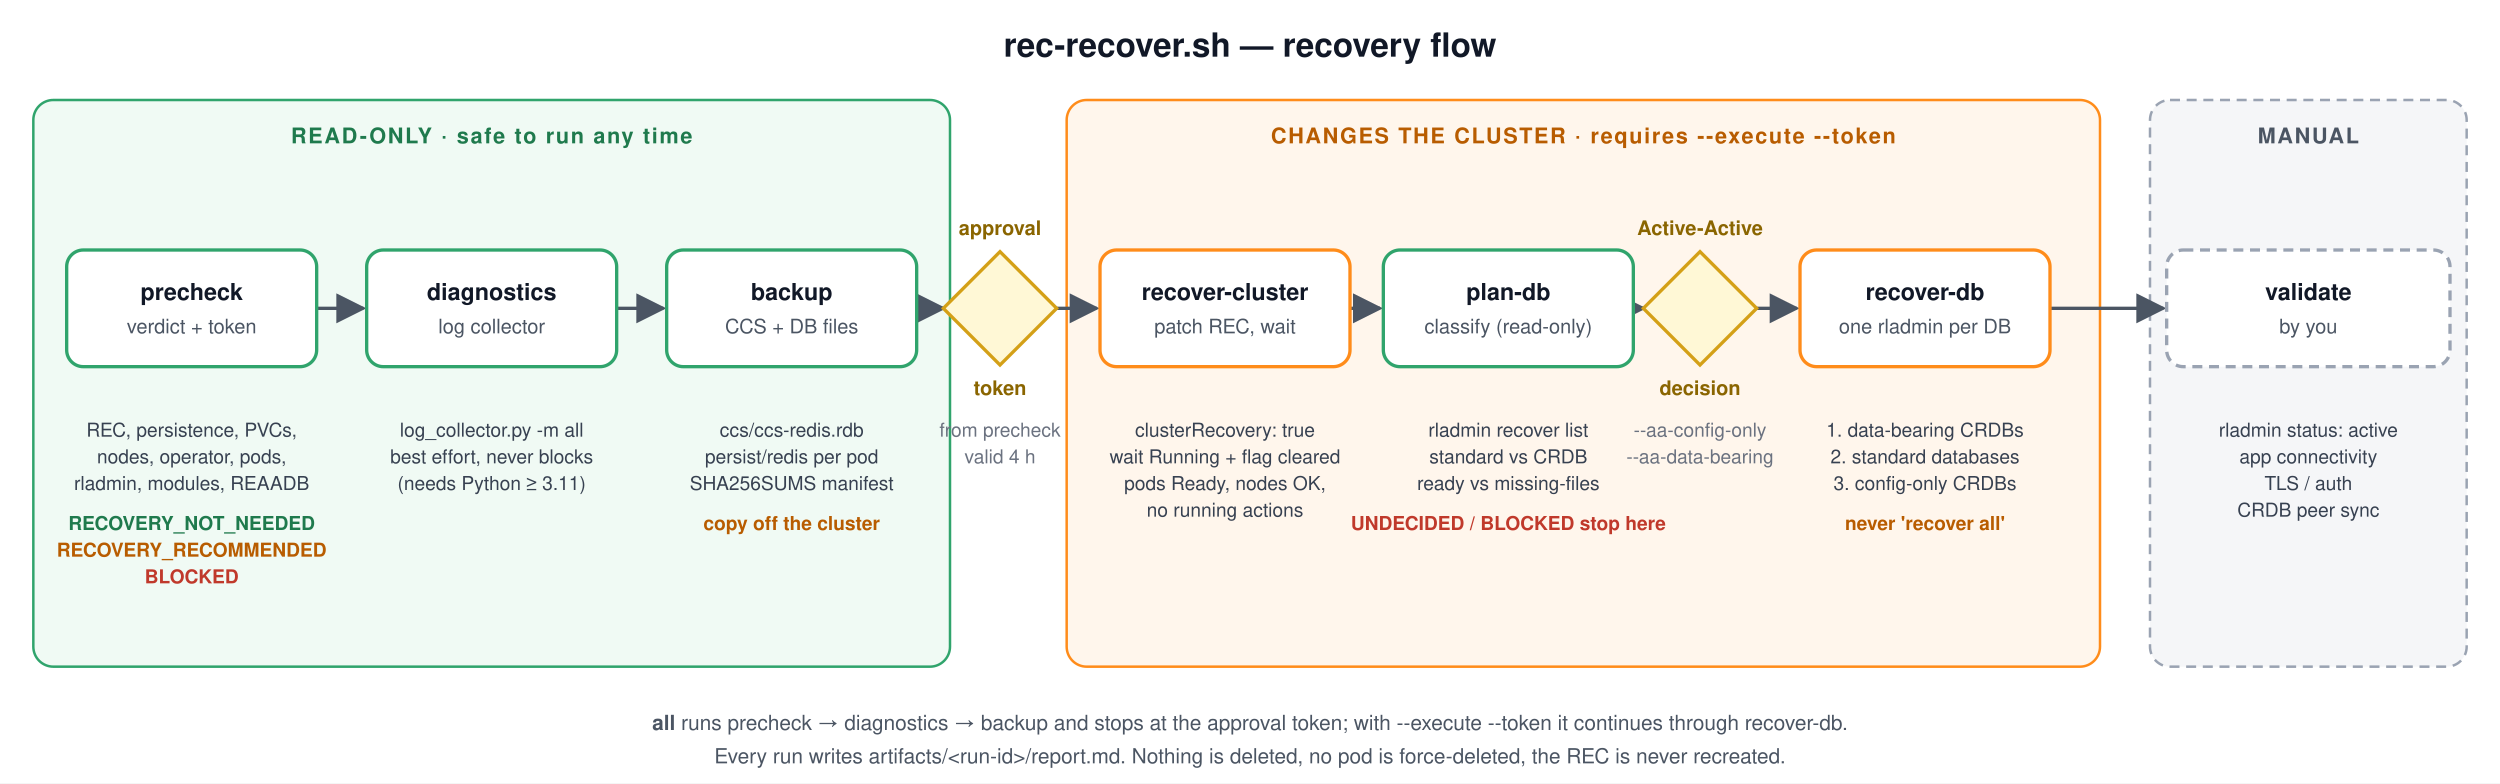
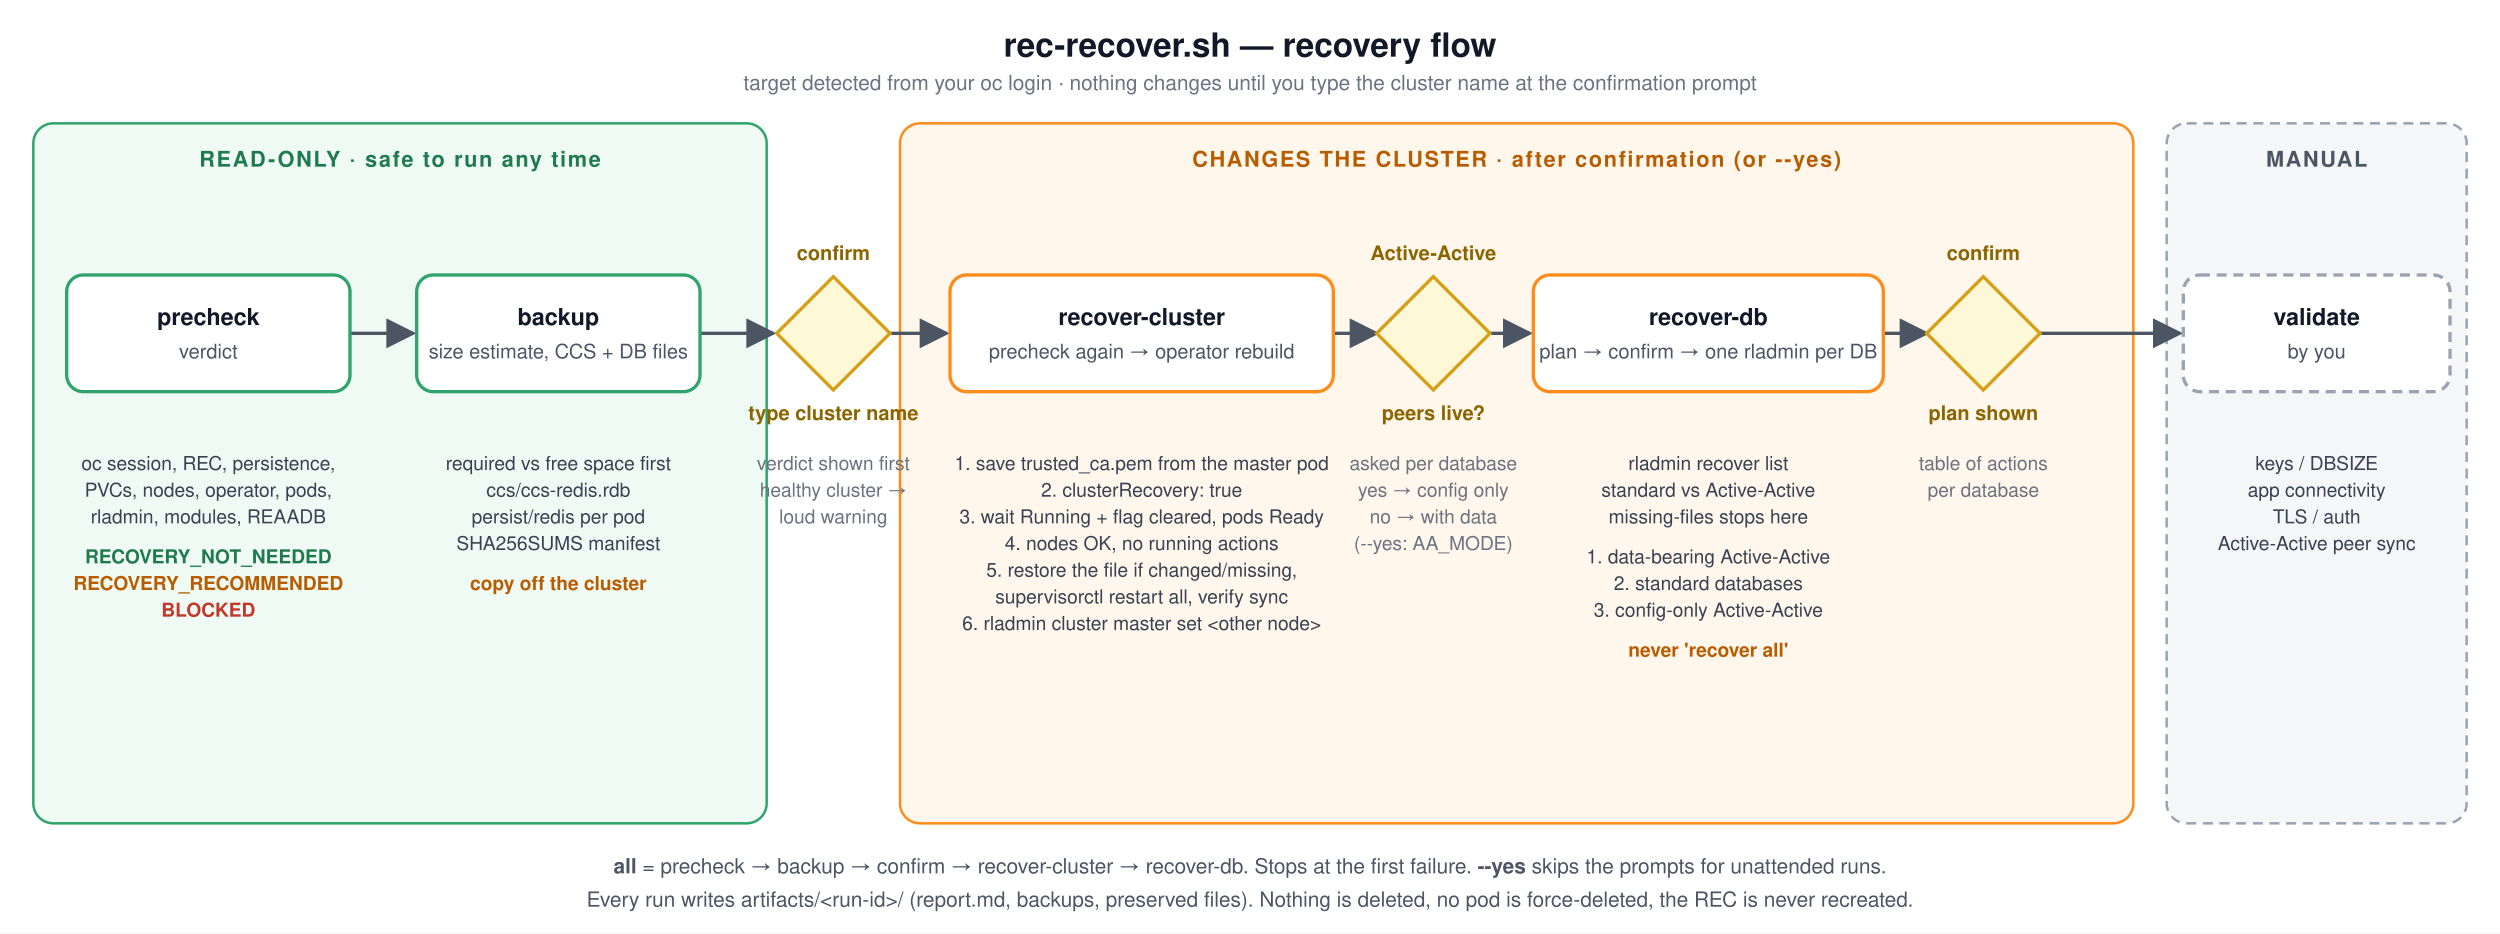
- <svg xmlns="http://www.w3.org/2000/svg" width="1500" height="470" viewBox="0 0 1500 470" font-family="-apple-system, Segoe UI, Helvetica, Arial, sans-serif">
+ <svg xmlns="http://www.w3.org/2000/svg" width="1500" height="560" viewBox="0 0 1500 560" font-family="-apple-system, Segoe UI, Helvetica, Arial, sans-serif">
  <defs>
    <marker id="arrow" viewBox="0 0 10 10" refX="9" refY="5" markerWidth="9" markerHeight="9" orient="auto-start-reverse">
      <path d="M 0 0 L 10 5 L 0 10 z" fill="#4b5563" />
    </marker>
  </defs>
-   <rect width="1500" height="470" fill="#ffffff" />
+   <rect width="1500" height="560" fill="#ffffff" />
  <text x="750" y="34" text-anchor="middle" font-size="20" font-weight="700" fill="#111827">rec-recover.sh — recovery flow</text>
-   <rect x="20" y="60" width="550" height="340" rx="12" fill="#f0faf4" stroke="#30a46c" stroke-width="1.5" />
-   <text x="295" y="86" text-anchor="middle" font-size="13" font-weight="700" fill="#1f7a4d" letter-spacing="1">READ-ONLY  ·  safe to run any time</text>
-   <rect x="640" y="60" width="620" height="340" rx="12" fill="#fff6ec" stroke="#ff8c1a" stroke-width="1.5" />
-   <text x="950" y="86" text-anchor="middle" font-size="13" font-weight="700" fill="#b85c00" letter-spacing="1">CHANGES THE CLUSTER  ·  requires --execute --token</text>
-   <rect x="1290" y="60" width="190" height="340" rx="12" fill="#f5f6f8" stroke="#9aa3b2" stroke-width="1.5" stroke-dasharray="6 4" />
-   <text x="1385" y="86" text-anchor="middle" font-size="13" font-weight="700" fill="#4b5563" letter-spacing="1">MANUAL</text>
+   <text x="750" y="54" text-anchor="middle" font-size="12.5" fill="#6b7280">target detected from your oc login · nothing changes until you type the cluster name at the confirmation prompt</text>
+   <rect x="20" y="74" width="440" height="420" rx="12" fill="#f0faf4" stroke="#30a46c" stroke-width="1.5" />
+   <text x="240" y="100" text-anchor="middle" font-size="13" font-weight="700" fill="#1f7a4d" letter-spacing="1">READ-ONLY  ·  safe to run any time</text>
+   <rect x="540" y="74" width="740" height="420" rx="12" fill="#fff6ec" stroke="#ff8c1a" stroke-width="1.5" />
+   <text x="910" y="100" text-anchor="middle" font-size="13" font-weight="700" fill="#b85c00" letter-spacing="1">CHANGES THE CLUSTER  ·  after confirmation (or --yes)</text>
+   <rect x="1300" y="74" width="180" height="420" rx="12" fill="#f5f6f8" stroke="#9aa3b2" stroke-width="1.5" stroke-dasharray="6 4" />
+   <text x="1390" y="100" text-anchor="middle" font-size="13" font-weight="700" fill="#4b5563" letter-spacing="1">MANUAL</text>
  <g stroke="#4b5563" stroke-width="2" fill="none" marker-end="url(#arrow)">
-     <line x1="190" y1="185" x2="218" y2="185" />
-     <line x1="370" y1="185" x2="398" y2="185" />
-     <line x1="550" y1="185" x2="566" y2="185" />
-     <line x1="634" y1="185" x2="658" y2="185" />
-     <line x1="810" y1="185" x2="828" y2="185" />
-     <line x1="980" y1="185" x2="986" y2="185" />
-     <line x1="1054" y1="185" x2="1078" y2="185" />
-     <line x1="1230" y1="185" x2="1298" y2="185" />
+     <line x1="210" y1="200" x2="248" y2="200" />
+     <line x1="420" y1="200" x2="464" y2="200" />
+     <line x1="534" y1="200" x2="568" y2="200" />
+     <line x1="800" y1="200" x2="826" y2="200" />
+     <line x1="894" y1="200" x2="918" y2="200" />
+     <line x1="1130" y1="200" x2="1156" y2="200" />
+     <line x1="1224" y1="200" x2="1308" y2="200" />
  </g>
  <g font-size="14" text-anchor="middle">
-     <rect x="40" y="150" width="150" height="70" rx="10" fill="#ffffff" stroke="#30a46c" stroke-width="2" />
-     <text x="115" y="180" font-weight="700" fill="#111827">precheck</text>
-     <text x="115" y="200" font-size="12" fill="#4b5563">verdict + token</text>
-     <rect x="220" y="150" width="150" height="70" rx="10" fill="#ffffff" stroke="#30a46c" stroke-width="2" />
-     <text x="295" y="180" font-weight="700" fill="#111827">diagnostics</text>
-     <text x="295" y="200" font-size="12" fill="#4b5563">log collector</text>
-     <rect x="400" y="150" width="150" height="70" rx="10" fill="#ffffff" stroke="#30a46c" stroke-width="2" />
-     <text x="475" y="180" font-weight="700" fill="#111827">backup</text>
-     <text x="475" y="200" font-size="12" fill="#4b5563">CCS + DB files</text>
+     <rect x="40" y="165" width="170" height="70" rx="10" fill="#ffffff" stroke="#30a46c" stroke-width="2" />
+     <text x="125" y="195" font-weight="700" fill="#111827">precheck</text>
+     <text x="125" y="215" font-size="12" fill="#4b5563">verdict</text>
+     <rect x="250" y="165" width="170" height="70" rx="10" fill="#ffffff" stroke="#30a46c" stroke-width="2" />
+     <text x="335" y="195" font-weight="700" fill="#111827">backup</text>
+     <text x="335" y="215" font-size="12" fill="#4b5563">size estimate, CCS + DB files</text>
  </g>
-   <g transform="translate(600 185)">
+   <g transform="translate(500 200)">
    <polygon points="0,-34 34,0 0,34 -34,0" fill="#fff8d6" stroke="#d4a017" stroke-width="2" />
-     <text x="0" y="-44" text-anchor="middle" font-size="12" font-weight="700" fill="#8a6500">approval</text>
-     <text x="0" y="52" text-anchor="middle" font-size="12" font-weight="700" fill="#8a6500">token</text>
+     <text x="0" y="-44" text-anchor="middle" font-size="12" font-weight="700" fill="#8a6500">confirm</text>
+     <text x="0" y="52" text-anchor="middle" font-size="12" font-weight="700" fill="#8a6500">type cluster name</text>
  </g>
  <g font-size="14" text-anchor="middle">
-     <rect x="660" y="150" width="150" height="70" rx="10" fill="#ffffff" stroke="#ff8c1a" stroke-width="2" />
-     <text x="735" y="180" font-weight="700" fill="#111827">recover-cluster</text>
-     <text x="735" y="200" font-size="12" fill="#4b5563">patch REC, wait</text>
-     <rect x="830" y="150" width="150" height="70" rx="10" fill="#ffffff" stroke="#30a46c" stroke-width="2" />
-     <text x="905" y="180" font-weight="700" fill="#111827">plan-db</text>
-     <text x="905" y="200" font-size="12" fill="#4b5563">classify (read-only)</text>
+     <rect x="570" y="165" width="230" height="70" rx="10" fill="#ffffff" stroke="#ff8c1a" stroke-width="2" />
+     <text x="685" y="195" font-weight="700" fill="#111827">recover-cluster</text>
+     <text x="685" y="215" font-size="12" fill="#4b5563">precheck again → operator rebuild</text>
  </g>
-   <g transform="translate(1020 185)">
+   <g transform="translate(860 200)">
    <polygon points="0,-34 34,0 0,34 -34,0" fill="#fff8d6" stroke="#d4a017" stroke-width="2" />
    <text x="0" y="-44" text-anchor="middle" font-size="12" font-weight="700" fill="#8a6500">Active-Active</text>
-     <text x="0" y="52" text-anchor="middle" font-size="12" font-weight="700" fill="#8a6500">decision</text>
+     <text x="0" y="52" text-anchor="middle" font-size="12" font-weight="700" fill="#8a6500">peers live?</text>
  </g>
  <g font-size="14" text-anchor="middle">
-     <rect x="1080" y="150" width="150" height="70" rx="10" fill="#ffffff" stroke="#ff8c1a" stroke-width="2" />
-     <text x="1155" y="180" font-weight="700" fill="#111827">recover-db</text>
-     <text x="1155" y="200" font-size="12" fill="#4b5563">one rladmin per DB</text>
-     <rect x="1300" y="150" width="170" height="70" rx="10" fill="#ffffff" stroke="#9aa3b2" stroke-width="2" stroke-dasharray="6 4" />
-     <text x="1385" y="180" font-weight="700" fill="#111827">validate</text>
-     <text x="1385" y="200" font-size="12" fill="#4b5563">by you</text>
+     <rect x="920" y="165" width="210" height="70" rx="10" fill="#ffffff" stroke="#ff8c1a" stroke-width="2" />
+     <text x="1025" y="195" font-weight="700" fill="#111827">recover-db</text>
+     <text x="1025" y="215" font-size="12" fill="#4b5563">plan → confirm → one rladmin per DB</text>
+     <rect x="1310" y="165" width="160" height="70" rx="10" fill="#ffffff" stroke="#9aa3b2" stroke-width="2" stroke-dasharray="6 4" />
+     <text x="1390" y="195" font-weight="700" fill="#111827">validate</text>
+     <text x="1390" y="215" font-size="12" fill="#4b5563">by you</text>
+   </g>
+   <g transform="translate(1190 200)">
+     <polygon points="0,-34 34,0 0,34 -34,0" fill="#fff8d6" stroke="#d4a017" stroke-width="2" />
+     <text x="0" y="-44" text-anchor="middle" font-size="12" font-weight="700" fill="#8a6500">confirm</text>
+     <text x="0" y="52" text-anchor="middle" font-size="12" font-weight="700" fill="#8a6500">plan shown</text>
  </g>
  <g font-size="11.5" fill="#374151">
-     <text x="115" y="262" text-anchor="middle">REC, persistence, PVCs,</text>
-     <text x="115" y="278" text-anchor="middle">nodes, operator, pods,</text>
-     <text x="115" y="294" text-anchor="middle">rladmin, modules, REAADB</text>
-     <text x="115" y="318" text-anchor="middle" font-weight="700" fill="#1f7a4d">RECOVERY_NOT_NEEDED</text>
-     <text x="115" y="334" text-anchor="middle" font-weight="700" fill="#b85c00">RECOVERY_RECOMMENDED</text>
-     <text x="115" y="350" text-anchor="middle" font-weight="700" fill="#c0392b">BLOCKED</text>
-     <text x="295" y="262" text-anchor="middle">log_collector.py -m all</text>
-     <text x="295" y="278" text-anchor="middle">best effort, never blocks</text>
-     <text x="295" y="294" text-anchor="middle">(needs Python ≥ 3.11)</text>
-     <text x="475" y="262" text-anchor="middle">ccs/ccs-redis.rdb</text>
-     <text x="475" y="278" text-anchor="middle">persist/redis per pod</text>
-     <text x="475" y="294" text-anchor="middle">SHA256SUMS manifest</text>
-     <text x="475" y="318" text-anchor="middle" font-weight="700" fill="#b85c00">copy off the cluster</text>
-     <text x="735" y="262" text-anchor="middle">clusterRecovery: true</text>
-     <text x="735" y="278" text-anchor="middle">wait Running + flag cleared</text>
-     <text x="735" y="294" text-anchor="middle">pods Ready, nodes OK,</text>
-     <text x="735" y="310" text-anchor="middle">no running actions</text>
-     <text x="905" y="262" text-anchor="middle">rladmin recover list</text>
-     <text x="905" y="278" text-anchor="middle">standard vs CRDB</text>
-     <text x="905" y="294" text-anchor="middle">ready vs missing-files</text>
-     <text x="905" y="318" text-anchor="middle" font-weight="700" fill="#c0392b">UNDECIDED / BLOCKED stop here</text>
-     <text x="1155" y="262" text-anchor="middle">1. data-bearing CRDBs</text>
-     <text x="1155" y="278" text-anchor="middle">2. standard databases</text>
-     <text x="1155" y="294" text-anchor="middle">3. config-only CRDBs</text>
-     <text x="1155" y="318" text-anchor="middle" font-weight="700" fill="#b85c00">never 'recover all'</text>
-     <text x="1385" y="262" text-anchor="middle">rladmin status: active</text>
-     <text x="1385" y="278" text-anchor="middle">app connectivity</text>
-     <text x="1385" y="294" text-anchor="middle">TLS / auth</text>
-     <text x="1385" y="310" text-anchor="middle">CRDB peer sync</text>
+     <text x="125" y="282" text-anchor="middle">oc session, REC, persistence,</text>
+     <text x="125" y="298" text-anchor="middle">PVCs, nodes, operator, pods,</text>
+     <text x="125" y="314" text-anchor="middle">rladmin, modules, REAADB</text>
+     <text x="125" y="338" text-anchor="middle" font-weight="700" fill="#1f7a4d">RECOVERY_NOT_NEEDED</text>
+     <text x="125" y="354" text-anchor="middle" font-weight="700" fill="#b85c00">RECOVERY_RECOMMENDED</text>
+     <text x="125" y="370" text-anchor="middle" font-weight="700" fill="#c0392b">BLOCKED</text>
+     <text x="335" y="282" text-anchor="middle">required vs free space first</text>
+     <text x="335" y="298" text-anchor="middle">ccs/ccs-redis.rdb</text>
+     <text x="335" y="314" text-anchor="middle">persist/redis per pod</text>
+     <text x="335" y="330" text-anchor="middle">SHA256SUMS manifest</text>
+     <text x="335" y="354" text-anchor="middle" font-weight="700" fill="#b85c00">copy off the cluster</text>
+     <text x="685" y="282" text-anchor="middle">1. save trusted_ca.pem from the master pod</text>
+     <text x="685" y="298" text-anchor="middle">2. clusterRecovery: true</text>
+     <text x="685" y="314" text-anchor="middle">3. wait Running + flag cleared, pods Ready</text>
+     <text x="685" y="330" text-anchor="middle">4. nodes OK, no running actions</text>
+     <text x="685" y="346" text-anchor="middle">5. restore the file if changed/missing,</text>
+     <text x="685" y="362" text-anchor="middle">    supervisorctl restart all, verify sync</text>
+     <text x="685" y="378" text-anchor="middle">6. rladmin cluster master set &lt;other node&gt;</text>
+     <text x="1025" y="282" text-anchor="middle">rladmin recover list</text>
+     <text x="1025" y="298" text-anchor="middle">standard vs Active-Active</text>
+     <text x="1025" y="314" text-anchor="middle">missing-files stops here</text>
+     <text x="1025" y="338" text-anchor="middle">1. data-bearing Active-Active</text>
+     <text x="1025" y="354" text-anchor="middle">2. standard databases</text>
+     <text x="1025" y="370" text-anchor="middle">3. config-only Active-Active</text>
+     <text x="1025" y="394" text-anchor="middle" font-weight="700" fill="#b85c00">never 'recover all'</text>
+     <text x="1390" y="282" text-anchor="middle">keys / DBSIZE</text>
+     <text x="1390" y="298" text-anchor="middle">app connectivity</text>
+     <text x="1390" y="314" text-anchor="middle">TLS / auth</text>
+     <text x="1390" y="330" text-anchor="middle">Active-Active peer sync</text>
  </g>
  <g font-size="11.5" fill="#6b7280" text-anchor="middle">
-     <text x="600" y="262">from precheck</text>
-     <text x="600" y="278">valid 4 h</text>
-     <text x="1020" y="262">--aa-config-only</text>
-     <text x="1020" y="278">--aa-data-bearing</text>
+     <text x="500" y="282">verdict shown first</text>
+     <text x="500" y="298">healthy cluster →</text>
+     <text x="500" y="314">loud warning</text>
+     <text x="860" y="282">asked per database</text>
+     <text x="860" y="298">yes → config only</text>
+     <text x="860" y="314">no → with data</text>
+     <text x="860" y="330">(--yes: AA_MODE)</text>
+     <text x="1190" y="282">table of actions</text>
+     <text x="1190" y="298">per database</text>
  </g>
-   <text x="750" y="438" text-anchor="middle" font-size="12.5" fill="#4b5563">
-     <tspan font-weight="700">all</tspan> runs precheck → diagnostics → backup and stops at the approval token; with --execute --token it continues through recover-db.
+   <text x="750" y="524" text-anchor="middle" font-size="12.5" fill="#4b5563">
+     <tspan font-weight="700">all</tspan> = precheck → backup → confirm → recover-cluster → recover-db. Stops at the first failure. <tspan font-weight="700">--yes</tspan> skips the prompts for unattended runs.
  </text>
-   <text x="750" y="458" text-anchor="middle" font-size="12.5" fill="#4b5563">Every run writes artifacts/&lt;run-id&gt;/report.md. Nothing is deleted, no pod is force-deleted, the REC is never recreated.</text>
+   <text x="750" y="544" text-anchor="middle" font-size="12.5" fill="#4b5563">Every run writes artifacts/&lt;run-id&gt;/ (report.md, backups, preserved files). Nothing is deleted, no pod is force-deleted, the REC is never recreated.</text>
</svg>
